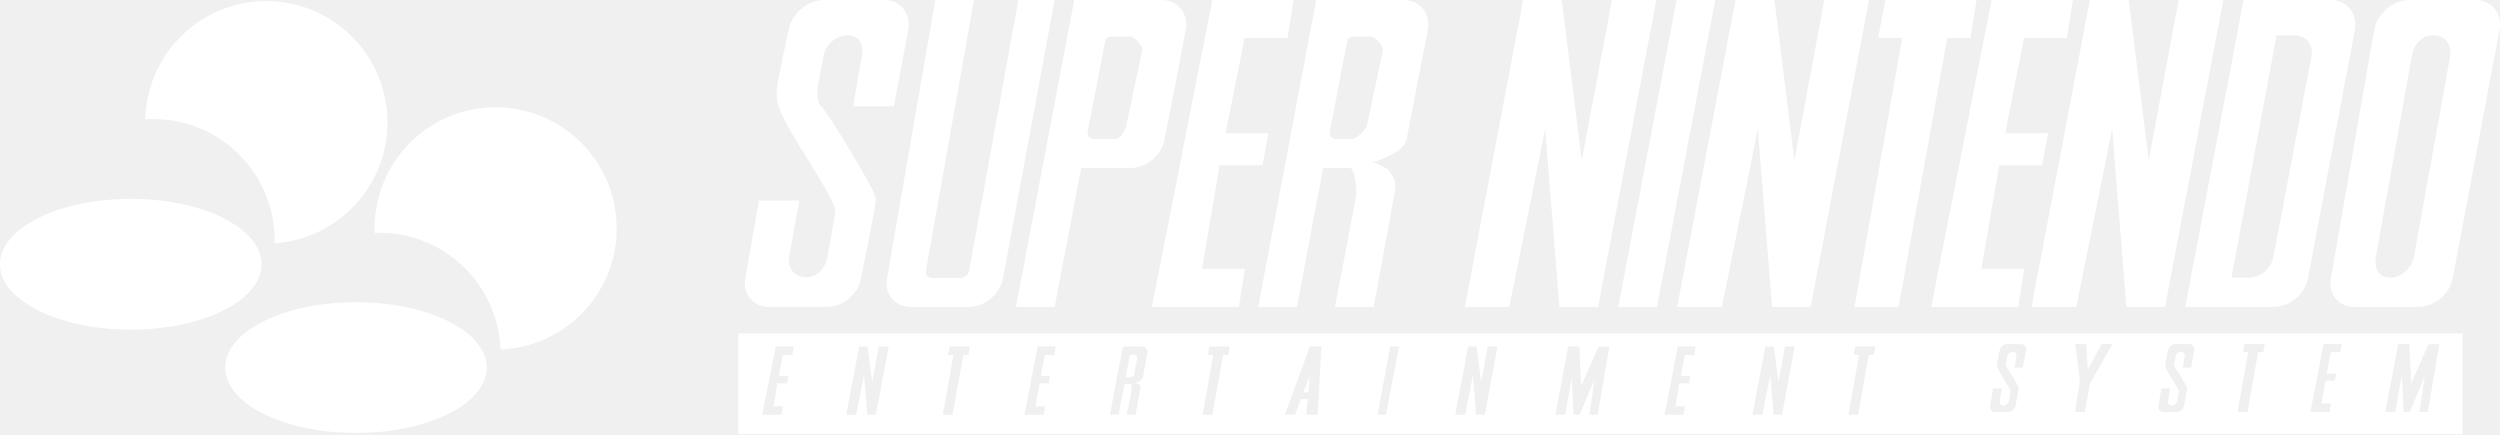
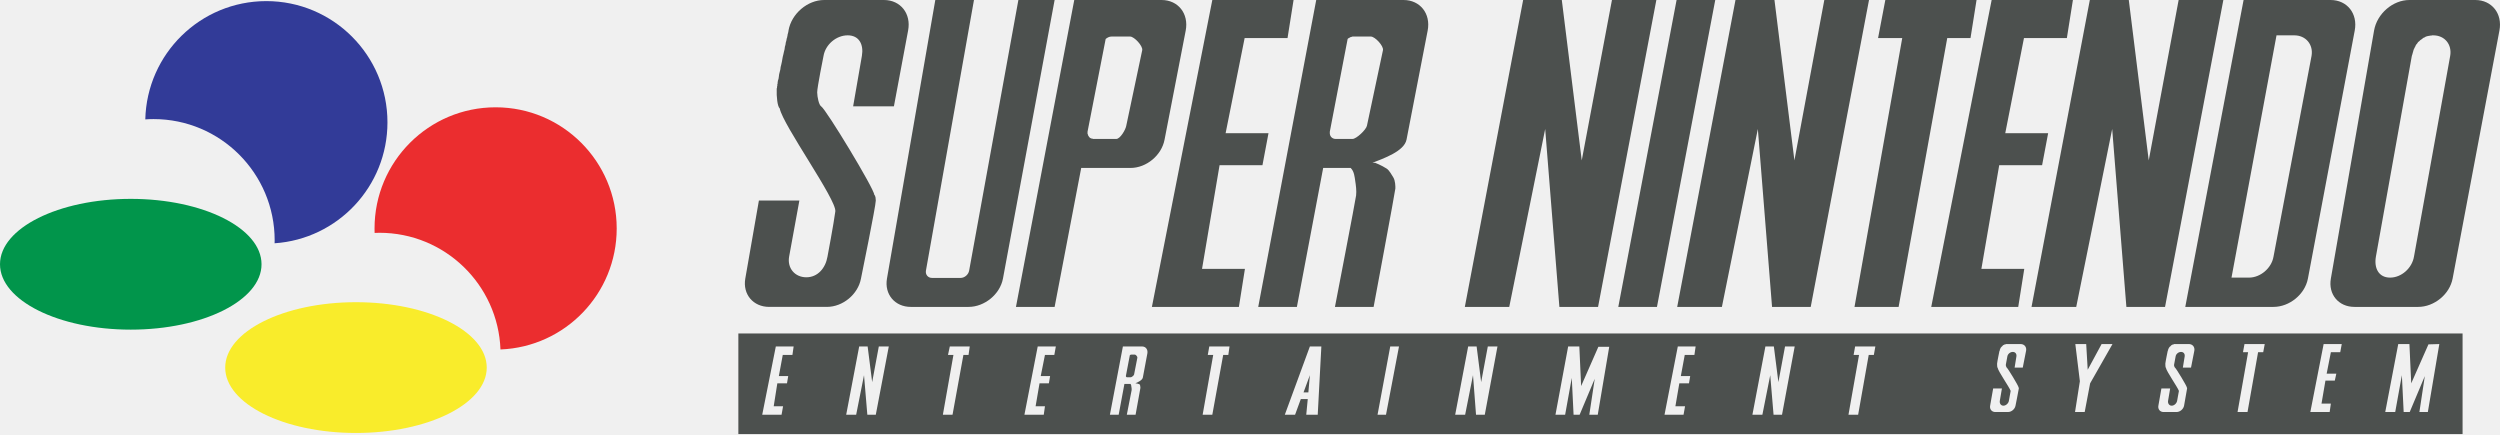
<svg xmlns="http://www.w3.org/2000/svg" version="1.1" id="Ebene_1" x="0px" y="0px" width="566.929px" height="98.437px" viewBox="0 0 566.929 98.437" enable-background="new 0 0 566.929 98.437" xml:space="preserve">
-   <defs id="defs14" />
-   <g id="g3" style="fill:#ffffff;fill-opacity:1">
-     <g id="g5" style="fill:#ffffff;fill-opacity:1">
-       <path id="path2842" fill="#01954B" d="M59.308,59.926c0.002,8.188-13.273,14.827-29.652,14.827    C13.279,74.755,0.001,68.117,0,59.928c0-0.001,0-0.001,0-0.002c-0.001-8.189,13.274-14.828,29.652-14.829    c16.377,0,29.655,6.639,29.656,14.826C59.308,59.925,59.308,59.925,59.308,59.926z" style="fill:#ffffff;fill-opacity:1" />
-       <path id="path3624" fill="#F9EC2B" d="M110.379,83.357c0.002,8.188-13.273,14.828-29.651,14.828    c-16.377,0-29.655-6.637-29.657-14.825c0-0.002,0-0.002,0-0.003c-0.002-8.188,13.273-14.828,29.651-14.829    c16.379,0,29.655,6.637,29.657,14.826C110.379,83.356,110.379,83.356,110.379,83.357z" style="fill:#ffffff;fill-opacity:1" />
-       <path id="path3644" fill="#323B98" d="M60.398,0.252c-14.947,0-27.095,11.946-27.449,26.822c0.621-0.043,1.239-0.069,1.871-0.069    c15.169,0,27.466,12.309,27.466,27.492c0,0.227-0.011,0.446-0.017,0.671c14.3-0.96,25.595-12.867,25.595-27.424    C87.864,12.561,75.567,0.252,60.398,0.252L60.398,0.252z" style="fill:#ffffff;fill-opacity:1" />
-       <path id="path3897" fill="#EB2D2F" d="M112.393,24.334c-15.165,0-27.458,12.301-27.458,27.474c0,0.338,0.005,0.68,0.017,1.013    c0.367-0.014,0.728-0.032,1.098-0.032c14.824,0,26.905,11.759,27.441,26.46c14.659-0.572,26.359-12.631,26.359-27.44    C139.851,36.635,127.558,24.334,112.393,24.334L112.393,24.334z" style="fill:#ffffff;fill-opacity:1" />
+   <g>
+     <g>
+       <path id="path2842" fill="#01954B" d="M59.308,59.926c0.002,8.188-13.273,14.827-29.652,14.827    C13.279,74.755,0.001,68.117,0,59.928c0-0.001,0-0.001,0-0.002c-0.001-8.189,13.274-14.828,29.652-14.829    c16.377,0,29.655,6.639,29.656,14.826C59.308,59.925,59.308,59.925,59.308,59.926z" />
+       <path id="path3624" fill="#F9EC2B" d="M110.379,83.357c0.002,8.188-13.273,14.828-29.651,14.828    c-16.377,0-29.655-6.637-29.657-14.825c0-0.002,0-0.002,0-0.003c-0.002-8.188,13.273-14.828,29.651-14.829    c16.379,0,29.655,6.637,29.657,14.826C110.379,83.356,110.379,83.356,110.379,83.357z" />
+       <path id="path3644" fill="#323B98" d="M60.398,0.252c-14.947,0-27.095,11.946-27.449,26.822c0.621-0.043,1.239-0.069,1.871-0.069    c15.169,0,27.466,12.309,27.466,27.492c0,0.227-0.011,0.446-0.017,0.671c14.3-0.96,25.595-12.867,25.595-27.424    C87.864,12.561,75.567,0.252,60.398,0.252L60.398,0.252z" />
+       <path id="path3897" fill="#EB2D2F" d="M112.393,24.334c-15.165,0-27.458,12.301-27.458,27.474c0,0.338,0.005,0.68,0.017,1.013    c0.367-0.014,0.728-0.032,1.098-0.032c14.824,0,26.905,11.759,27.441,26.46c14.659-0.572,26.359-12.631,26.359-27.44    C139.851,36.635,127.558,24.334,112.393,24.334L112.393,24.334z" />
    </g>
-     <path id="polyline2177" fill="#4C504E" d="M186.893,0c-3.758,0-7.412,3.09-8.083,6.918v0.069v0.068v0.069l-0.068,0.068V7.33v0.068   l-0.069,0.137v0.138l-0.069,0.137v0.206l-0.068,0.137v0.206l-0.069,0.205l-0.069,0.206L178.33,9.18l-0.137,0.479l-0.067,0.479   l-0.138,0.479l-0.069,0.547l-0.138,0.548l-0.136,0.616l-0.138,0.548l-0.205,1.165l-0.138,0.617l-0.137,0.547l-0.067,0.548   l-0.138,0.547l-0.136,0.548l-0.069,0.548l-0.069,0.479l-0.138,0.411l-0.069,0.479v0.206l-0.067,0.137v0.206v0.137l-0.068,0.206   v0.137v0.137l-0.069,0.137v0.069v0.068c-0.07,1.675,0.163,3.96,0.685,4.385c0.665,3.688,12.958,20.758,12.604,23.358   c-0.332,2.606-1.781,10.276-1.781,10.276c-0.446,2.585-2.21,4.657-4.794,4.657c-2.586,0-4.351-2.065-3.905-4.657l2.329-12.741   h-9.179l-3.083,17.674c-0.628,3.588,1.801,6.438,5.411,6.438h13.085c3.624,0,7.076-2.85,7.739-6.438c0,0,3.372-16.508,3.356-17.674   c-0.013-1.174-0.341-1.302-0.341-1.302c0-1.342-10.939-19.4-12.056-20.072c-0.481-0.281-0.877-2.069-0.892-3.15   c-0.021-1.074,1.439-8.289,1.439-8.289c0.444-2.585,2.894-4.658,5.48-4.658c2.585,0,3.664,2.073,3.219,4.658l-1.986,11.439h9.247   l3.22-17.194C206.663,3.09,204.213,0,200.455,0H186.893z M212.1,0l-10.959,63.16c-0.628,3.588,1.802,6.438,5.412,6.438h13.084   c3.624,0,7.138-2.85,7.809-6.438L239.158,0h-8.219l-11.167,61.377c-0.163,0.892-1.028,1.645-1.917,1.645h-6.509   c-0.911,0-1.519-0.747-1.371-1.645L220.869,0H212.1z M243.611,0L230.39,69.597h8.768l6.029-31.51h11.166   c3.632,0,7.074-2.871,7.739-6.438l4.795-24.73C269.611,3.083,267.167,0,263.41,0h-11.03H243.611z M274.917,0l-13.699,69.597h19.727   l1.37-8.631h-9.727l3.974-23.496h9.726l1.37-7.261h-9.725l4.315-21.578h9.728L293.344,0H274.917z M298.481,0L285.33,69.597h8.768   l5.96-31.51h6.235c0.818,0.763,0.915,2.171,1.024,2.877c0.164,1.025,0.334,2.333,0.208,3.357   c-0.114,1.017-4.797,25.276-4.797,25.276h8.769c0,0,4.933-26.428,4.933-26.852c0.014-0.431,0-1.785-0.478-2.534   c-0.322-0.48-0.873-1.583-1.509-1.986c-1.223-0.785-2.603-1.303-2.603-1.303h-0.62c2.512-0.989,7.24-2.618,7.744-5.274l4.794-24.73   C324.486,3.083,322.037,0,318.279,0H298.481z M345.405,0l-13.222,69.597h10.071l8.15-40.346l3.221,40.346h8.769L375.614,0h-10.069   l-6.851,36.375L354.173,0H345.405z M380.203,0l-13.22,69.597h8.769L388.97,0H380.203z M393.559,0L380.34,69.597h10.139   l8.151-40.346l3.22,40.346h8.769L423.84,0h-10.139l-6.781,36.375L402.398,0H393.559z M427.538,0l-1.646,8.632h5.481l-10.824,60.965   h10.003l11.028-60.965h5.274L448.225,0H427.538z M451.649,0l-13.698,69.597h19.726l1.371-8.631h-9.726l4.042-23.496h9.725   l1.371-7.261h-9.726l4.245-21.578h9.728L470.077,0H451.649z M473.913,0l-13.22,69.597h10.137l8.153-40.346l3.219,40.346h8.768   L504.193,0h-10.139l-6.782,36.375L482.749,0H473.913z M508.782,0l-13.223,69.597h20.003c3.633,0,7.137-2.85,7.81-6.438   l10.616-56.241C534.709,3.083,532.268,0,528.51,0H508.782z M546.388,0c-3.76,0-7.344,3.09-8.015,6.918l-9.798,56.241   c-0.635,3.588,1.74,6.438,5.347,6.438h14.452c3.624,0,7.138-2.85,7.812-6.438l10.615-56.241C567.529,3.09,565.072,0,561.322,0   H546.388z M516.248,8.015h4.042c2.585,0,4.349,2.073,3.903,4.658l-8.631,45.554c-0.451,2.585-2.962,4.727-5.548,4.727h-3.973   L516.248,8.015z M551.525,8.015h0.275c2.585,0,4.281,2.073,3.834,4.658l-8.217,45.554c-0.448,2.577-2.829,4.727-5.412,4.727   c-2.587,0-3.666-2.142-3.223-4.727l8.153-45.554l0.067-0.206l0.07-0.206l0.067-0.274l0.068-0.206l0.07-0.274l0.067-0.206   l0.07-0.206l0.134-0.205l0.069-0.206l0.138-0.206l0.068-0.205l0.138-0.206l0.138-0.137l0.135-0.205l0.138-0.206l0.205-0.137   l0.138-0.138l0.137-0.137l0.205-0.137l0.206-0.137l0.138-0.137l0.204-0.138l0.206-0.068l0.207-0.137l0.137-0.069l0.273-0.069   l0.205-0.068h0.204l0.206-0.069h0.275L551.525,8.015z M252.036,8.289h4.248c0.933,0,2.911,2.136,2.741,3.083l-3.632,17.194   c-0.169,0.89-1.37,2.945-2.258,2.945h-5.14h-0.068h-0.068l-0.069-0.068h-0.067h-0.069h-0.069h-0.069v-0.069h-0.069h-0.068   l-0.07-0.068h-0.068l-0.068-0.069l-0.068-0.068h-0.068V31.1l-0.069-0.068l-0.069-0.069v-0.069l-0.068-0.068l-0.07-0.069v-0.068   V30.62l-0.068-0.068v-0.069v-0.068l-0.07-0.069v-0.068c0-0.114-0.012-0.285,0-0.412l4.111-21.03   C251.111,8.527,251.571,8.289,252.036,8.289z M306.631,8.289h0.07h0.068h0.069h0.068h3.974c0.933,0,2.923,2.136,2.738,3.083   l-3.632,17.125c-0.159,0.897-2.389,3.014-3.286,3.014h-3.768c-0.777,0-1.314-0.511-1.369-1.231c0-0.114-0.016-0.278,0-0.412   l4.042-21.03l0.067-0.069l0.07-0.068l0.134-0.069h0.068l0.069-0.069l0.068-0.068h0.069l0.068-0.069h0.07l0.136-0.068h0.067h0.068   h0.067V8.289z M167.438,75.626v22.811h391.005V75.626H167.438z M454.872,78.023h0.066h0.067h0.07h0.067h0.068h3.017   c0.811,0,1.395,0.651,1.232,1.507l-0.755,3.838h-1.848l0.409-2.535c0.094-0.573-0.244-1.029-0.823-1.029   c-0.571,0-1.135,0.454-1.232,1.029l-0.34,1.85c-0.058,0.11,0.114,0.629,0.204,0.686c0.254,0.146,2.671,4.153,2.671,4.451   c0.058,0.149,0.09,0.22,0.067,0.275c-0.069,0.501-0.753,3.903-0.753,3.903c-0.147,0.781-0.907,1.438-1.712,1.438h-2.877   c-0.799,0-1.313-0.657-1.165-1.438l0.686-3.903h1.988l-0.479,2.809c-0.092,0.571,0.239,1.095,0.818,1.095   c0.554,0,1.144-0.52,1.237-1.095l0.409-2.261c-0.367-0.945-2.791-4.388-2.946-5.207c-0.106-0.092-0.152-0.587-0.136-0.959   c0.021-0.407,0.547-2.946,0.547-2.946h0.07v-0.068v-0.067v-0.068l0.067-0.138v-0.067l0.066-0.07v-0.068l0.069-0.067v-0.068   l0.068-0.067l0.07-0.07v-0.067h0.067l0.07-0.068l0.067-0.07l0.068-0.067v-0.07h0.069l0.066-0.067l0.067-0.068h0.07l0.068-0.067   h0.069l0.068-0.068h0.067h0.138L454.872,78.023z M470.625,78.023h2.467l0.342,5.824l3.15-5.824h2.468l-5.07,8.906l-1.233,6.507   h-2.191l1.097-6.988L470.625,78.023z M493.026,78.023h0.067h0.07h0.067h0.07h0.067h3.013c0.812,0,1.381,0.651,1.233,1.507   l-0.754,3.838h-1.85l0.413-2.535c0.091-0.573-0.243-1.029-0.822-1.029c-0.574,0-1.144,0.454-1.233,1.029l-0.343,1.85   c-0.072,0.11,0.092,0.629,0.205,0.686c0.242,0.146,2.671,4.153,2.671,4.451c0.072,0.149,0.07,0.22,0.07,0.275   c-0.094,0.501-0.686,3.903-0.686,3.903c-0.147,0.781-0.915,1.438-1.714,1.438h-2.944c-0.798,0-1.314-0.657-1.167-1.438l0.686-3.903   h1.987l-0.479,2.809c-0.092,0.571,0.264,1.095,0.823,1.095c0.571,0,1.119-0.52,1.232-1.095l0.41-2.261   c-0.374-0.945-2.787-4.388-2.945-5.207c-0.105-0.092-0.149-0.587-0.136-0.959c0.021-0.407,0.548-2.946,0.548-2.946l0.067-0.068   v-0.067v-0.068l0.068-0.138v-0.067l0.069-0.07v-0.068l0.068-0.067v-0.068l0.069-0.067l0.068-0.07v-0.067h0.07l0.065-0.068   l0.068-0.07l0.069-0.067l0.068-0.07l0.067-0.067l0.07-0.068h0.068l0.069-0.067h0.068l0.067-0.068h0.068h0.136L493.026,78.023z    M508.986,78.023h4.591l-0.344,1.851h-1.165l-2.396,13.563h-2.26l2.396-13.563h-1.163L508.986,78.023z M526.934,78.023h4.109   l-0.344,1.851h-2.124l-0.956,4.864h2.191l-0.344,1.574h-2.124l-0.889,5.206h2.121l-0.271,1.918h-4.385L526.934,78.023z    M543.853,78.023h2.535l0.409,8.906l3.906-8.836l2.465-0.07l-2.601,15.413h-1.918l1.232-8.15l-3.426,8.15h-1.371l-0.409-8.358   l-1.508,8.358h-2.262L543.853,78.023z M175.932,78.573h4.042l-0.275,1.916h-2.191l-0.89,4.797h2.124l-0.275,1.644h-2.192   l-0.821,5.207h2.123l-0.343,1.917h-4.384L175.932,78.573z M194.838,78.573h1.918l1.027,8.083l1.506-8.083h2.262l-2.947,15.48   h-1.917l-0.754-8.976l-1.78,8.976h-2.262L194.838,78.573z M215.389,78.573h4.521l-0.273,1.916h-1.165l-2.466,13.564h-2.19   l2.396-13.564h-1.233L215.389,78.573z M235.323,78.573h4.11l-0.343,1.916h-2.124l-0.959,4.797h2.124l-0.274,1.644h-2.123   l-0.89,5.207h2.123l-0.273,1.917h-4.384L235.323,78.573z M254.641,78.573h4.383c0.813,0,1.327,0.719,1.165,1.574l-1.027,5.48   c-0.114,0.593-1.157,1.078-1.714,1.302h0.138h0.068h0.07v0.068h0.068h0.07h0.066h0.07l0.068,0.067h0.068h0.068h0.07v0.068h0.068   h0.07v0.07h0.068c0.092,0.165,0.136,0.659,0.136,0.753c0,0.092-1.097,6.097-1.097,6.097h-1.986c0,0,1.061-5.394,1.097-5.617   c0.022-0.24-0.026-0.529-0.068-0.753c-0.016-0.166-0.024-0.45-0.206-0.618h-1.371l-1.301,6.988h-1.987L254.641,78.573z    M274.231,78.573h4.589l-0.273,1.916h-1.163l-2.467,13.564h-2.192l2.397-13.564h-1.232L274.231,78.573z M297.042,78.573h2.604   l-0.822,15.48h-2.604l0.342-3.563h-1.574l-1.303,3.563h-2.327L297.042,78.573z M315.266,78.573h1.986l-2.947,15.48h-1.918   L315.266,78.573z M332.937,78.573h1.92l1.026,8.083l1.509-8.083h2.191l-2.877,15.48h-1.986l-0.685-8.976l-1.784,8.976h-2.258   L332.937,78.573z M355.612,78.573h2.535l0.409,8.974l3.908-8.905h2.463l-2.602,15.412h-1.917l1.232-8.152l-3.427,8.152h-1.37   l-0.409-8.356l-1.507,8.356h-2.193L355.612,78.573z M380.478,78.573h4.042l-0.276,1.916h-2.191l-0.889,4.797h2.123l-0.275,1.644   h-2.191l-0.89,5.207h2.19l-0.342,1.917h-4.315L380.478,78.573z M400.342,78.573h1.918l1.028,8.083l1.507-8.083h2.191l-2.875,15.48   h-1.918l-0.755-8.976l-1.782,8.976h-2.26L400.342,78.573z M420.688,78.573h4.589l-0.342,1.916h-1.163l-2.399,13.564h-2.193   l2.399-13.564h-1.232L420.688,78.573z M256.491,80.42c-0.108,0-0.198,0.064-0.276,0.138l-0.89,4.657c0,0.038,0,0.032,0,0.07   c0,0.149,0.104,0.273,0.274,0.273h0.821c0.204,0,0.717-0.411,0.755-0.617l0.751-3.836c0.036-0.22-0.342-0.686-0.547-0.686H256.491z    M297.042,85.078l-1.437,3.905h1.095L297.042,85.078z" style="fill:#ffffff;fill-opacity:1" />
+     <path id="polyline2177" fill="#4C504E" d="M186.893,0c-3.758,0-7.412,3.09-8.083,6.918v0.069v0.068v0.069l-0.068,0.068V7.33v0.068   l-0.069,0.137v0.138l-0.069,0.137v0.206l-0.068,0.137v0.206l-0.069,0.205l-0.069,0.206L178.33,9.18l-0.137,0.479l-0.067,0.479   l-0.138,0.479l-0.069,0.547l-0.138,0.548l-0.136,0.616l-0.138,0.548l-0.205,1.165l-0.138,0.617l-0.137,0.547l-0.067,0.548   l-0.138,0.547l-0.136,0.548l-0.069,0.548l-0.069,0.479l-0.138,0.411l-0.069,0.479v0.206l-0.067,0.137v0.206v0.137l-0.068,0.206   v0.137v0.137l-0.069,0.137v0.069v0.068c-0.07,1.675,0.163,3.96,0.685,4.385c0.665,3.688,12.958,20.758,12.604,23.358   c-0.332,2.606-1.781,10.276-1.781,10.276c-0.446,2.585-2.21,4.657-4.794,4.657c-2.586,0-4.351-2.065-3.905-4.657l2.329-12.741   h-9.179l-3.083,17.674c-0.628,3.588,1.801,6.438,5.411,6.438h13.085c3.624,0,7.076-2.85,7.739-6.438c0,0,3.372-16.508,3.356-17.674   c-0.013-1.174-0.341-1.302-0.341-1.302c0-1.342-10.939-19.4-12.056-20.072c-0.481-0.281-0.877-2.069-0.892-3.15   c-0.021-1.074,1.439-8.289,1.439-8.289c0.444-2.585,2.894-4.658,5.48-4.658c2.585,0,3.664,2.073,3.219,4.658l-1.986,11.439h9.247   l3.22-17.194C206.663,3.09,204.213,0,200.455,0H186.893z M212.1,0l-10.959,63.16c-0.628,3.588,1.802,6.438,5.412,6.438h13.084   c3.624,0,7.138-2.85,7.809-6.438L239.158,0h-8.219l-11.167,61.377c-0.163,0.892-1.028,1.645-1.917,1.645h-6.509   c-0.911,0-1.519-0.747-1.371-1.645L220.869,0H212.1z M243.611,0L230.39,69.597h8.768l6.029-31.51h11.166   c3.632,0,7.074-2.871,7.739-6.438l4.795-24.73C269.611,3.083,267.167,0,263.41,0h-11.03H243.611z M274.917,0l-13.699,69.597h19.727   l1.37-8.631h-9.727l3.974-23.496h9.726l1.37-7.261h-9.725l4.315-21.578h9.728L293.344,0H274.917z M298.481,0L285.33,69.597h8.768   l5.96-31.51h6.235c0.818,0.763,0.915,2.171,1.024,2.877c0.164,1.025,0.334,2.333,0.208,3.357   c-0.114,1.017-4.797,25.276-4.797,25.276h8.769c0,0,4.933-26.428,4.933-26.852c0.014-0.431,0-1.785-0.478-2.534   c-0.322-0.48-0.873-1.583-1.509-1.986c-1.223-0.785-2.603-1.303-2.603-1.303h-0.62c2.512-0.989,7.24-2.618,7.744-5.274l4.794-24.73   C324.486,3.083,322.037,0,318.279,0H298.481z M345.405,0l-13.222,69.597h10.071l8.15-40.346l3.221,40.346h8.769L375.614,0h-10.069   l-6.851,36.375L354.173,0H345.405z M380.203,0l-13.22,69.597h8.769L388.97,0H380.203z M393.559,0L380.34,69.597h10.139   l8.151-40.346l3.22,40.346h8.769L423.84,0h-10.139l-6.781,36.375L402.398,0H393.559z M427.538,0l-1.646,8.632h5.481l-10.824,60.965   h10.003l11.028-60.965h5.274L448.225,0H427.538z M451.649,0l-13.698,69.597h19.726l1.371-8.631h-9.726l4.042-23.496h9.725   l1.371-7.261h-9.726l4.245-21.578h9.728L470.077,0H451.649z M473.913,0l-13.22,69.597h10.137l8.153-40.346l3.219,40.346h8.768   L504.193,0h-10.139l-6.782,36.375L482.749,0H473.913z M508.782,0l-13.223,69.597h20.003c3.633,0,7.137-2.85,7.81-6.438   l10.616-56.241C534.709,3.083,532.268,0,528.51,0H508.782z M546.388,0c-3.76,0-7.344,3.09-8.015,6.918l-9.798,56.241   c-0.635,3.588,1.74,6.438,5.347,6.438h14.452c3.624,0,7.138-2.85,7.812-6.438l10.615-56.241C567.529,3.09,565.072,0,561.322,0   H546.388z M516.248,8.015h4.042c2.585,0,4.349,2.073,3.903,4.658l-8.631,45.554c-0.451,2.585-2.962,4.727-5.548,4.727h-3.973   L516.248,8.015z M551.525,8.015h0.275c2.585,0,4.281,2.073,3.834,4.658l-8.217,45.554c-0.448,2.577-2.829,4.727-5.412,4.727   c-2.587,0-3.666-2.142-3.223-4.727l8.153-45.554l0.067-0.206l0.07-0.206l0.067-0.274l0.068-0.206l0.07-0.274l0.067-0.206   l0.07-0.206l0.134-0.205l0.069-0.206l0.138-0.206l0.068-0.205l0.138-0.206l0.138-0.137l0.135-0.205l0.138-0.206l0.205-0.137   l0.138-0.138l0.137-0.137l0.205-0.137l0.206-0.137l0.138-0.137l0.204-0.138l0.206-0.068l0.207-0.137l0.137-0.069l0.273-0.069   l0.205-0.068h0.204l0.206-0.069h0.275L551.525,8.015z M252.036,8.289h4.248c0.933,0,2.911,2.136,2.741,3.083l-3.632,17.194   c-0.169,0.89-1.37,2.945-2.258,2.945h-5.14h-0.068h-0.068l-0.069-0.068h-0.067h-0.069h-0.069h-0.069v-0.069h-0.069h-0.068   l-0.07-0.068h-0.068l-0.068-0.069l-0.068-0.068h-0.068V31.1l-0.069-0.068l-0.069-0.069v-0.069l-0.068-0.068l-0.07-0.069v-0.068   V30.62l-0.068-0.068v-0.069v-0.068l-0.07-0.069v-0.068c0-0.114-0.012-0.285,0-0.412l4.111-21.03   C251.111,8.527,251.571,8.289,252.036,8.289z M306.631,8.289h0.07h0.068h0.069h0.068h3.974c0.933,0,2.923,2.136,2.738,3.083   l-3.632,17.125c-0.159,0.897-2.389,3.014-3.286,3.014h-3.768c-0.777,0-1.314-0.511-1.369-1.231c0-0.114-0.016-0.278,0-0.412   l4.042-21.03l0.067-0.069l0.07-0.068l0.134-0.069h0.068l0.069-0.069l0.068-0.068h0.069l0.068-0.069h0.07l0.136-0.068h0.067h0.068   h0.067V8.289z M167.438,75.626v22.811h391.005V75.626H167.438z M454.872,78.023h0.066h0.067h0.07h0.067h0.068h3.017   c0.811,0,1.395,0.651,1.232,1.507l-0.755,3.838h-1.848l0.409-2.535c0.094-0.573-0.244-1.029-0.823-1.029   c-0.571,0-1.135,0.454-1.232,1.029l-0.34,1.85c-0.058,0.11,0.114,0.629,0.204,0.686c0.254,0.146,2.671,4.153,2.671,4.451   c0.058,0.149,0.09,0.22,0.067,0.275c-0.069,0.501-0.753,3.903-0.753,3.903c-0.147,0.781-0.907,1.438-1.712,1.438h-2.877   c-0.799,0-1.313-0.657-1.165-1.438l0.686-3.903h1.988l-0.479,2.809c-0.092,0.571,0.239,1.095,0.818,1.095   c0.554,0,1.144-0.52,1.237-1.095l0.409-2.261c-0.367-0.945-2.791-4.388-2.946-5.207c-0.106-0.092-0.152-0.587-0.136-0.959   c0.021-0.407,0.547-2.946,0.547-2.946h0.07v-0.068v-0.067v-0.068l0.067-0.138v-0.067l0.066-0.07v-0.068l0.069-0.067v-0.068   l0.068-0.067l0.07-0.07v-0.067h0.067l0.07-0.068l0.067-0.07l0.068-0.067v-0.07h0.069l0.066-0.067l0.067-0.068h0.07l0.068-0.067   h0.069l0.068-0.068h0.067h0.138L454.872,78.023z M470.625,78.023h2.467l0.342,5.824l3.15-5.824h2.468l-5.07,8.906l-1.233,6.507   h-2.191l1.097-6.988L470.625,78.023z M493.026,78.023h0.067h0.07h0.067h0.07h0.067h3.013c0.812,0,1.381,0.651,1.233,1.507   l-0.754,3.838h-1.85l0.413-2.535c0.091-0.573-0.243-1.029-0.822-1.029c-0.574,0-1.144,0.454-1.233,1.029l-0.343,1.85   c-0.072,0.11,0.092,0.629,0.205,0.686c0.242,0.146,2.671,4.153,2.671,4.451c0.072,0.149,0.07,0.22,0.07,0.275   c-0.094,0.501-0.686,3.903-0.686,3.903c-0.147,0.781-0.915,1.438-1.714,1.438h-2.944c-0.798,0-1.314-0.657-1.167-1.438l0.686-3.903   h1.987l-0.479,2.809c-0.092,0.571,0.264,1.095,0.823,1.095c0.571,0,1.119-0.52,1.232-1.095l0.41-2.261   c-0.374-0.945-2.787-4.388-2.945-5.207c-0.105-0.092-0.149-0.587-0.136-0.959c0.021-0.407,0.548-2.946,0.548-2.946l0.067-0.068   v-0.067v-0.068l0.068-0.138v-0.067l0.069-0.07v-0.068l0.068-0.067v-0.068l0.069-0.067l0.068-0.07v-0.067h0.07l0.065-0.068   l0.068-0.07l0.069-0.067l0.068-0.07l0.067-0.067l0.07-0.068h0.068l0.069-0.067h0.068l0.067-0.068h0.068h0.136L493.026,78.023z    M508.986,78.023h4.591l-0.344,1.851h-1.165l-2.396,13.563h-2.26l2.396-13.563h-1.163L508.986,78.023z M526.934,78.023h4.109   l-0.344,1.851h-2.124l-0.956,4.864h2.191l-0.344,1.574h-2.124l-0.889,5.206h2.121l-0.271,1.918h-4.385L526.934,78.023z    M543.853,78.023h2.535l0.409,8.906l3.906-8.836l2.465-0.07l-2.601,15.413h-1.918l1.232-8.15l-3.426,8.15h-1.371l-0.409-8.358   l-1.508,8.358h-2.262L543.853,78.023z M175.932,78.573h4.042l-0.275,1.916h-2.191l-0.89,4.797h2.124l-0.275,1.644h-2.192   l-0.821,5.207h2.123l-0.343,1.917h-4.384L175.932,78.573z M194.838,78.573h1.918l1.027,8.083l1.506-8.083h2.262l-2.947,15.48   h-1.917l-0.754-8.976l-1.78,8.976h-2.262L194.838,78.573z M215.389,78.573h4.521l-0.273,1.916h-1.165l-2.466,13.564h-2.19   l2.396-13.564h-1.233L215.389,78.573z M235.323,78.573h4.11l-0.343,1.916h-2.124l-0.959,4.797h2.124l-0.274,1.644h-2.123   l-0.89,5.207h2.123l-0.273,1.917h-4.384L235.323,78.573z M254.641,78.573h4.383c0.813,0,1.327,0.719,1.165,1.574l-1.027,5.48   c-0.114,0.593-1.157,1.078-1.714,1.302h0.138h0.068h0.07v0.068h0.068h0.07h0.066h0.07l0.068,0.067h0.068h0.068h0.07v0.068h0.068   h0.07v0.07h0.068c0.092,0.165,0.136,0.659,0.136,0.753c0,0.092-1.097,6.097-1.097,6.097h-1.986c0,0,1.061-5.394,1.097-5.617   c0.022-0.24-0.026-0.529-0.068-0.753c-0.016-0.166-0.024-0.45-0.206-0.618h-1.371l-1.301,6.988h-1.987L254.641,78.573z    M274.231,78.573h4.589l-0.273,1.916h-1.163l-2.467,13.564h-2.192l2.397-13.564h-1.232L274.231,78.573z M297.042,78.573h2.604   l-0.822,15.48h-2.604l0.342-3.563h-1.574l-1.303,3.563h-2.327L297.042,78.573z M315.266,78.573h1.986l-2.947,15.48h-1.918   L315.266,78.573z M332.937,78.573h1.92l1.026,8.083l1.509-8.083h2.191l-2.877,15.48h-1.986l-0.685-8.976l-1.784,8.976h-2.258   L332.937,78.573z M355.612,78.573h2.535l0.409,8.974l3.908-8.905h2.463l-2.602,15.412h-1.917l1.232-8.152l-3.427,8.152h-1.37   l-0.409-8.356l-1.507,8.356h-2.193L355.612,78.573z M380.478,78.573h4.042l-0.276,1.916h-2.191l-0.889,4.797h2.123l-0.275,1.644   h-2.191l-0.89,5.207h2.19l-0.342,1.917h-4.315L380.478,78.573z M400.342,78.573h1.918l1.028,8.083l1.507-8.083h2.191l-2.875,15.48   h-1.918l-0.755-8.976l-1.782,8.976h-2.26L400.342,78.573z M420.688,78.573h4.589l-0.342,1.916h-1.163l-2.399,13.564h-2.193   l2.399-13.564h-1.232L420.688,78.573z M256.491,80.42c-0.108,0-0.198,0.064-0.276,0.138l-0.89,4.657c0,0.038,0,0.032,0,0.07   c0,0.149,0.104,0.273,0.274,0.273h0.821c0.204,0,0.717-0.411,0.755-0.617l0.751-3.836c0.036-0.22-0.342-0.686-0.547-0.686H256.491z    M297.042,85.078l-1.437,3.905h1.095L297.042,85.078z" />
  </g>
</svg>
